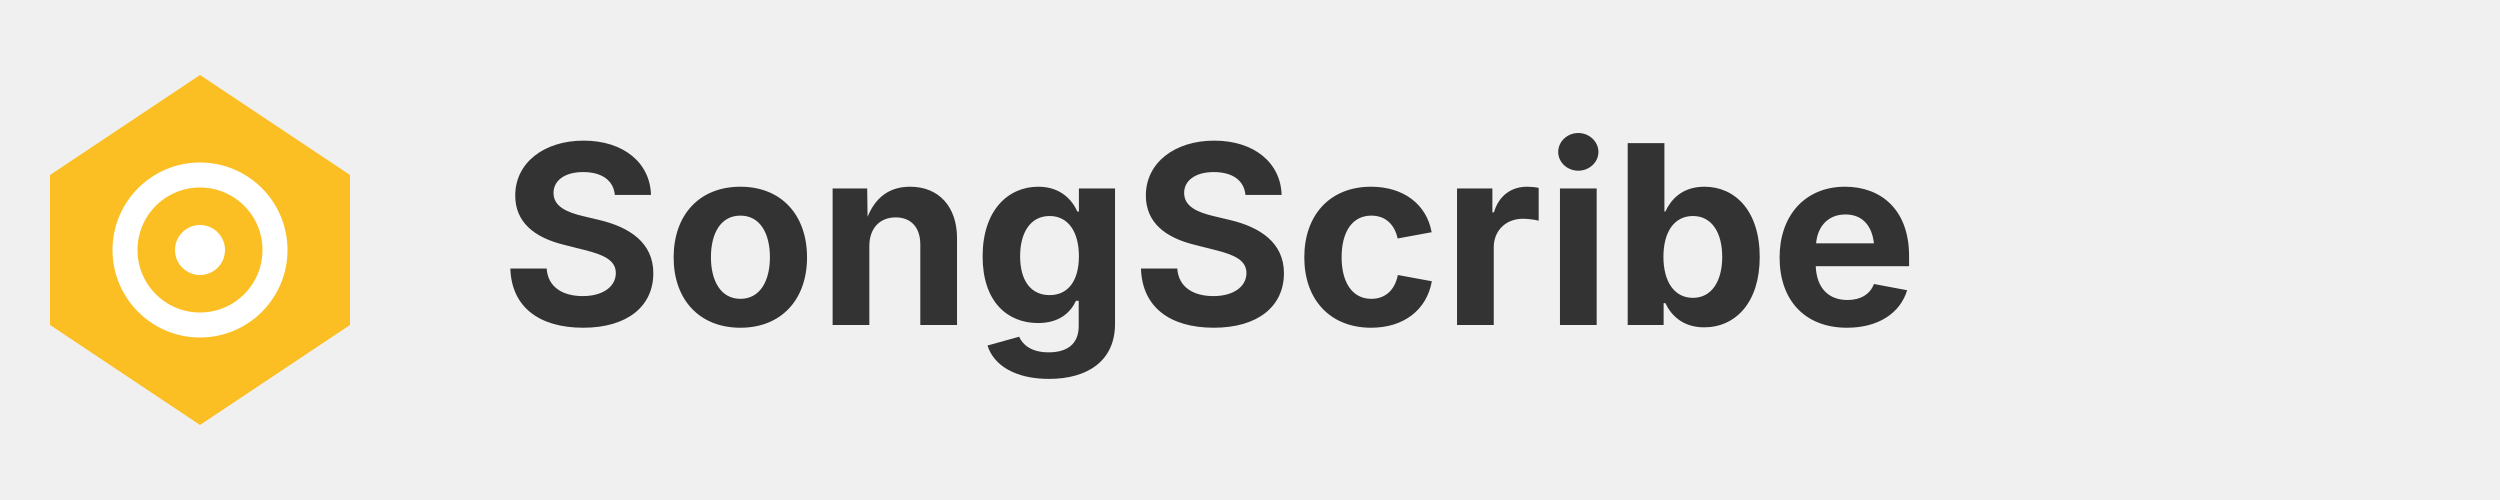
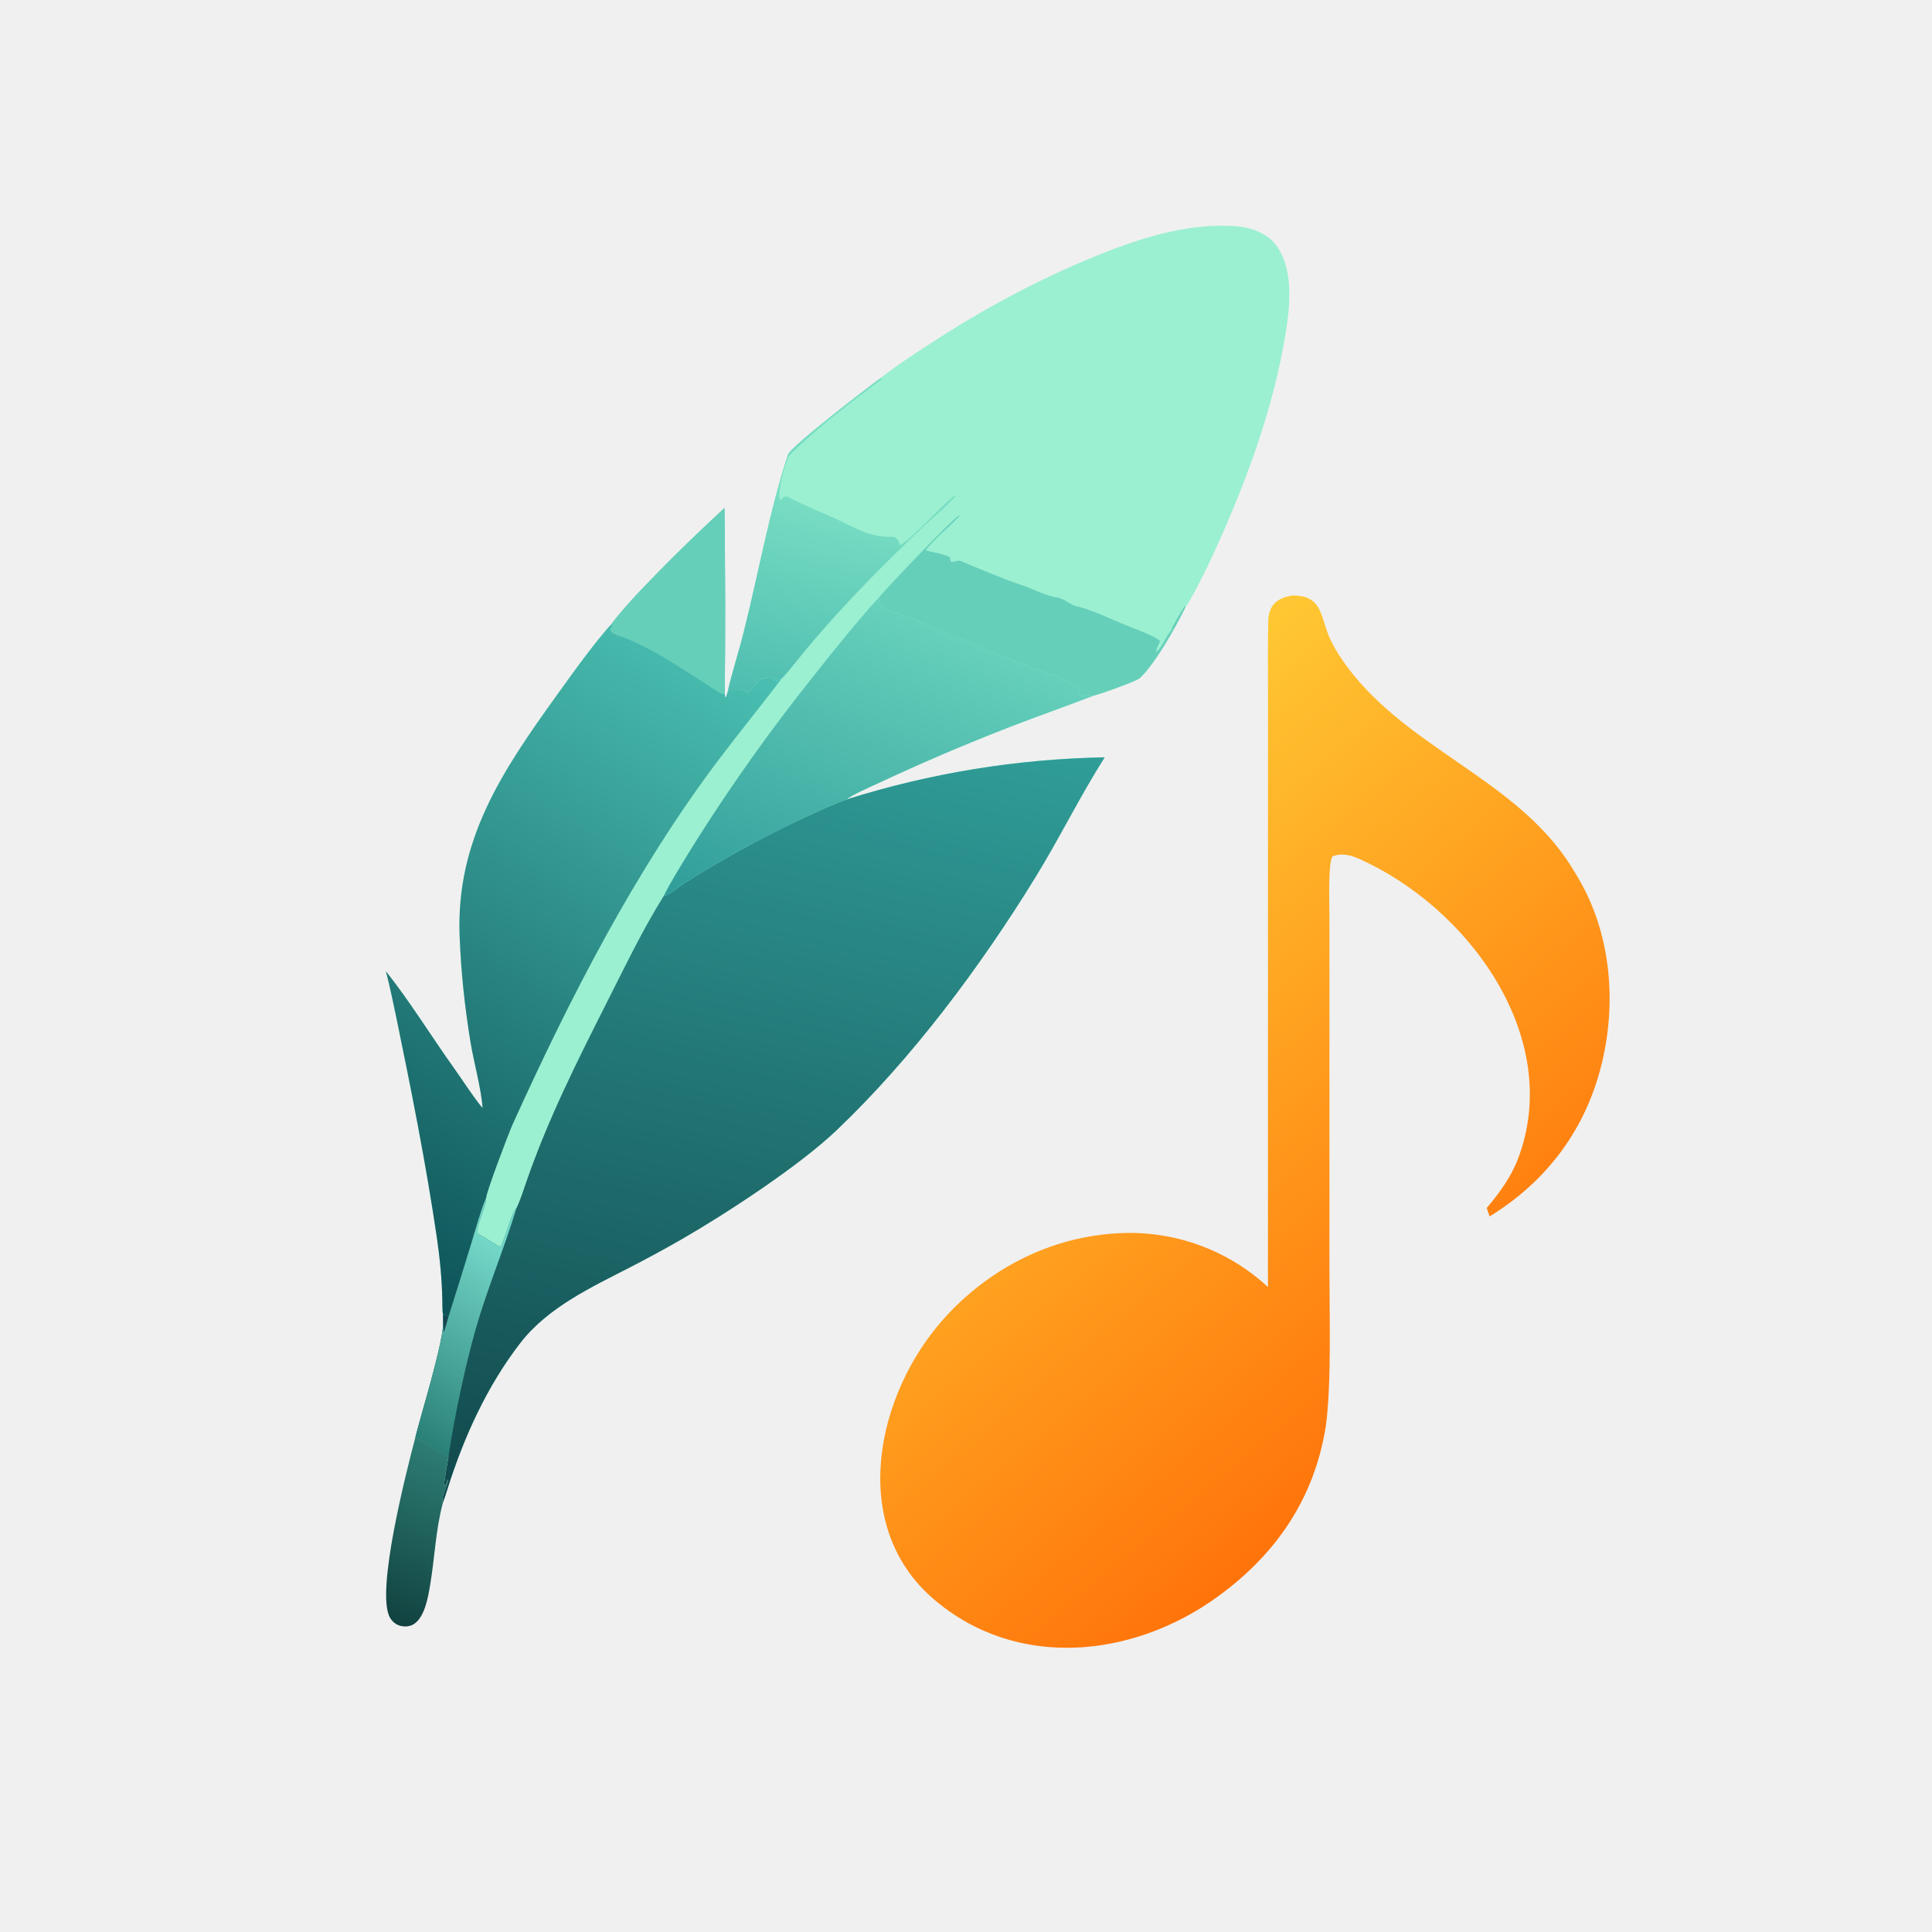
- <svg xmlns="http://www.w3.org/2000/svg" width="200" height="40" viewBox="0 0 200 40" fill="none">
-   <g transform="translate(0, 4)">
-     <path d="M16 2L28 10V22L16 30L4 22V10L16 2Z" fill="#FBBF24" />
-     <circle cx="16" cy="16" r="6" fill="none" stroke="white" stroke-width="2" />
-     <circle cx="16" cy="16" r="2" fill="white" />
+ <svg xmlns="http://www.w3.org/2000/svg" xml:space="preserve" width="1024" height="1024" viewBox="59 104.5 1024 1024">
+   <path d="M933.819 400.495c14.354-11.574 31.267-22.461 46.603-32.59 61.178-40.406 126.738-75.591 195.128-102.03 42.83-16.558 89.1-29.507 135.33-25.999 14.72 1.118 32.13 7.136 41.26 19.335 18.65 24.111 15.73 61.525 11.32 90.039-13.29 85.849-45.39 170.008-82.08 248.368-4.29 9.162-19.39 39.223-24.79 46.215-10.45 21.026-31.22 58.684-48.34 75.011-3.3 3.156-42.39 17.142-49.05 18.583-28.84 11.158-58.04 21.283-86.97 32.529a2203 2203 0 0 0-141.655 60.488c-6.218 2.898-28.946 12.778-32.635 16.812a967.4 967.4 0 0 1 273.1-44.454c-26.52 41.821-47.8 85.456-73.47 127.214-58.1 94.494-130.465 191.654-210.864 268.224-39.53 37.65-116.575 88.05-163.41 115.03a1328 1328 0 0 1-54.837 29.85c-41.252 21.26-87.468 42.56-116.667 80.22-35.306 45.53-59.785 99.48-77.132 154.14-1.567 4.96-3.271 10.56-5.133 15.39-2.495-5.63 4.174-16.07 5.644-24.5-1.804.44-.752 4.68-4.232 6.78-.752-3.03 3.607-25.89 4.505-31.11-8.544-2.06-23.519-14.91-35.075-20.7 7.916-30.64 26.595-90.34 29.461-118.6l-.202-10.74c-.8-4.55-.665-10.89-.758-15.71-.431-22.21-2.525-44.17-5.754-66.18-11.514-78.45-27.107-156.37-43.105-234-3.333-16.18-6.819-32.57-10.916-48.55 25.457 32.04 48.368 69.39 72.222 102.78 10.03 14.04 19.196 28.83 30.164 42.25-.848-18.47-9.45-49.7-12.675-69.54-6.223-38.27-10.087-74.22-11.578-112.843-3.936-102.004 45.316-174.936 102.141-254.016 15.232-21.197 42.155-59.024 59.337-77.177 5.211-7.738 20.663-24.806 27.364-31.926 29.216-31.041 60.596-61.563 91.863-90.495.868 64.277.993 132.227.329 196.528l.42 3.75.786.177 1.677-4.668c3.428-16.985 12.227-44.396 17.125-64.03 15.509-61.511 27.305-128.856 47.083-188.632 2.853-8.622 88.804-74.382 98.466-81.223" style="stroke:none;stroke-width:1;stroke-dasharray:none;stroke-linecap:butt;stroke-dashoffset:0;stroke-linejoin:miter;stroke-miterlimit:4;fill:#9bf0d1;fill-rule:nonzero;opacity:1" transform="matrix(.5 0 0 .5 59 104.5)" />
+   <g transform="matrix(.5 0 0 .5 461.85 703.42)">
+     <linearGradient id="SVGID_SVGID_Gradient7_44_52" x1="716.177" x2="919.003" y1="1623.26" y2="746.622" gradientUnits="userSpaceOnUse">
+       <stop offset="0%" style="stop-color:#124a4e;stop-opacity:1" />
+       <stop offset="100%" style="stop-color:#309d98;stop-opacity:1" />
+     </linearGradient>
+     <path d="M897.94 847.256a967.4 967.4 0 0 1 273.1-44.454c-26.52 41.821-47.8 85.456-73.47 127.214-58.1 94.494-130.465 191.654-210.864 268.224-39.53 37.65-116.575 88.05-163.41 115.03a1328 1328 0 0 1-54.837 29.85c-41.252 21.26-87.468 42.56-116.667 80.22-35.306 45.53-59.785 99.48-77.132 154.14-1.567 4.96-3.271 10.56-5.133 15.39-2.495-5.63 4.174-16.07 5.644-24.5-1.804.44-.752 4.68-4.232 6.78-.752-3.03 3.607-25.89 4.505-31.11-8.544-2.06-23.519-14.91-35.075-20.7 7.916-30.64 26.595-90.34 29.461-118.6l-.202-10.74c3.716-.19 1.821-.44 5.692 1.96a7643 7643 0 0 0 24.329-78.29c3.857-12.63 10.703-37.08 15.738-48.21.352 10.24-12.295 32.27-8.62 38.62 5.348 2.13 22.195 14.15 24.064 13.79 4.197-8.51 12.148-37.88 16.659-41.23 3.436-6.53 8.119-21.07 10.621-28.36 22.618-65.42 53.696-127.48 84.906-189.14 18.849-37.24 38.222-77.748 60.42-113.132 9.262-2.887 13.8-8.593 21.7-13.589 48.271-30.526 98.384-57.283 150.652-80.303 7.066-3.112 14.852-6.365 22.151-8.86" style="stroke:none;stroke-width:1;stroke-dasharray:none;stroke-linecap:butt;stroke-dashoffset:0;stroke-linejoin:miter;stroke-miterlimit:4;fill:url(#SVGID_SVGID_Gradient7_44_52);fill-rule:nonzero;opacity:1" transform="translate(-805.7 -1197.84)" />
  </g>
-   <text x="40" y="26" font-family="Inter, sans-serif" font-size="20" font-weight="700" fill="#333333">SongScribe</text>
+   <g transform="matrix(.5 0 0 .5 305.96 807.88)">
+     <linearGradient id="SVGID_SVGID_Gradient6_45_53" x1="430.991" x2="545.801" y1="1518.01" y2="1331.33" gradientUnits="userSpaceOnUse">
+       <stop offset="0%" style="stop-color:#2a8077;stop-opacity:1" />
+       <stop offset="100%" style="stop-color:#74d8c9;stop-opacity:1" />
+     </linearGradient>
+     <path d="M475.32 1395.96a7643 7643 0 0 0 24.329-78.29c3.857-12.63 10.703-37.08 15.738-48.21.352 10.24-12.295 32.27-8.62 38.62 5.348 2.13 22.195 14.15 24.064 13.79 4.197-8.51 12.148-37.88 16.659-41.23-12.536 41.37-31.081 85.96-42.929 127.18-11.219 39.03-23.309 96.12-29.117 136.22-8.544-2.06-23.519-14.91-35.075-20.7 7.916-30.64 26.595-90.34 29.461-118.6l-.202-10.74c3.716-.19 1.821-.44 5.692 1.96" style="stroke:none;stroke-width:1;stroke-dasharray:none;stroke-linecap:butt;stroke-dashoffset:0;stroke-linejoin:miter;stroke-miterlimit:4;fill:url(#SVGID_SVGID_Gradient6_45_53);fill-rule:nonzero;opacity:1" transform="translate(-493.93 -1406.75)" />
+   </g>
+   <path d="M469.628 1394c3.716-.19 1.821-.44 5.692 1.96-.88 2.89-3.966 15.02-5.073 15.98l-.417-7.2z" style="stroke:none;stroke-width:1;stroke-dasharray:none;stroke-linecap:butt;stroke-dashoffset:0;stroke-linejoin:miter;stroke-miterlimit:4;fill:#164751;fill-rule:nonzero;opacity:1" transform="matrix(.5 0 0 .5 59.005 104.505)" />
+   <g transform="matrix(.5 0 0 .5 368.39 588.14)">
+     <linearGradient id="SVGID_SVGID_Gradient5_46_54" x1="369.025" x2="761.194" y1="1331.1" y2="682.821" gradientUnits="userSpaceOnUse">
+       <stop offset="0%" style="stop-color:#0d5358;stop-opacity:1" />
+       <stop offset="100%" style="stop-color:#4abfb2;stop-opacity:1" />
+     </linearGradient>
+     <path d="M767.933 538.593c.868 64.277.993 132.227.329 196.528l.42 3.75.786.177 1.677-4.668 2.396-2.829c6.326.771 15.21-2.07 18.849 2.928 4.108-2.695 9.958-10.517 13.331-14.636 7.805-.323 13.864-4.25 17.693 2.556 1.567-1.496 3.1-2.125 5.049-3.023-21.638 28.844-44.804 57.007-66.55 85.852-88.849 117.851-157.705 252.502-218.514 386.652-4.15 9.15-27.573 71.04-28.012 77.58-5.035 11.13-11.881 35.58-15.738 48.21-7.97 26.14-16.08 52.24-24.329 78.29-3.871-2.4-1.976-2.15-5.692-1.96-.8-4.55-.665-10.89-.758-15.71-.431-22.21-2.525-44.17-5.754-66.18-11.514-78.45-27.107-156.37-43.105-234-3.333-16.18-6.819-32.57-10.916-48.55 25.457 32.04 48.368 69.39 72.222 102.78 10.03 14.04 19.196 28.83 30.164 42.25-.848-18.47-9.45-49.7-12.675-69.54-6.223-38.27-10.087-74.22-11.578-112.843-3.936-102.004 45.316-174.936 102.141-254.016 15.232-21.197 42.155-59.024 59.337-77.177 5.211-7.738 20.663-24.806 27.364-31.926 29.216-31.041 60.596-61.563 91.863-90.495" style="stroke:none;stroke-width:1;stroke-dasharray:none;stroke-linecap:butt;stroke-dashoffset:0;stroke-linejoin:miter;stroke-miterlimit:4;fill:url(#SVGID_SVGID_Gradient5_46_54);fill-rule:nonzero;opacity:1" transform="translate(-618.78 -967.28)" />
+   </g>
+   <path d="M767.933 538.593c.868 64.277.993 132.227.329 196.528l-1.794.933c-7.348-3.394-15.48-9.518-22.539-13.9-13.755-8.541-27.551-17.883-41.502-26.05a350 350 0 0 0-38.484-19.405c-5.67-2.495-15.66-3.586-17.463-9.48 2.068-2.662 2.117-2.836 2.226-6.205 5.211-7.738 20.663-24.806 27.364-31.926 29.216-31.041 60.596-61.563 91.863-90.495" style="stroke:none;stroke-width:1;stroke-dasharray:none;stroke-linecap:butt;stroke-dashoffset:0;stroke-linejoin:miter;stroke-miterlimit:4;fill:#66cfba;fill-rule:nonzero;opacity:1" transform="matrix(.5 0 0 .5 59 104.5)" />
+   <g transform="matrix(.5 0 0 .5 524.66 500.31)">
+     <linearGradient id="SVGID_SVGID_Gradient4_47_55" x1="865.095" x2="997.836" y1="1007.17" y2="664.086" gradientUnits="userSpaceOnUse">
+       <stop offset="0%" style="stop-color:#319d9a;stop-opacity:1" />
+       <stop offset="100%" style="stop-color:#67d1bc;stop-opacity:1" />
+     </linearGradient>
+     <path d="M931.753 633.238c-.845 5.058 1.976 9.877 6.745 12.314 4.487 2.293 10.105 3.643 14.874 5.461 4.906 1.871 10.076 3.33 14.988 5.252 12.944 5.064 25.21 11.783 38.17 16.819.38.145 1.61 4.067 1.72 4.465l1.58.95c.99-1.063 1.99-2.655 3.08-2.508 13.33 2.229 26.53 11.033 38.95 15.738 11.95 4.527 23.51 8.864 35.36 13.632 17.75 7.147 40.28 11.37 55.43 23.73 1.34 2.9 1.12 3.893 1.12 7.039l1.24 1.916c3.88-.204 11.61-1.612 14.19-.619-28.84 11.158-58.04 21.283-86.97 32.529a2203 2203 0 0 0-141.655 60.488c-6.218 2.898-28.946 12.778-32.635 16.812-7.299 2.495-15.085 5.748-22.151 8.86-52.268 23.02-102.381 49.777-150.652 80.303-7.9 4.996-12.438 10.702-21.7 13.589 6.339-13.416 25.522-44.256 33.48-57.073A1927 1927 0 0 1 860.704 718.76c21.969-27.863 47.259-59.377 71.049-85.522" style="stroke:none;stroke-width:1;stroke-dasharray:none;stroke-linecap:butt;stroke-dashoffset:0;stroke-linejoin:miter;stroke-miterlimit:4;fill:url(#SVGID_SVGID_Gradient4_47_55);fill-rule:nonzero;opacity:1" transform="translate(-931.32 -791.62)" />
+   </g>
+   <path d="M931.753 633.238c9.57-11.428 76.537-82.044 85.597-87.408-.46 3.869-34.633 31.674-35.656 37.888 5.004 1.064 22.926 4.52 25.486 7.385.09 2.302-.04 2.892 1.38 4.738 1.7-.369 7.95-1.913 9.27-1.369 22.1 9.102 43.56 18.574 66.33 26.15 11.61 3.866 23.84 10.872 36.21 12.751 8.9 1.353 14.54 8.76 23.18 9.782 19.82 5.462 39.68 16.008 59.05 23.162 6.58 2.431 23.51 9.154 27.2 13.416-1.29 2.823-4.79 9.068-4.34 11.424 5.39-2.913 11.61-18.731 16.72-23.723.23-.225.37-2.272.5-2.457 1.69-3.431 11.95-21.459 13.56-22.513l.35 1.369c-10.45 21.026-31.22 58.684-48.34 75.011-3.3 3.156-42.39 17.142-49.05 18.583-2.58-.993-10.31.415-14.19.619l-1.24-1.916c0-3.146.22-4.139-1.12-7.039-15.15-12.36-37.68-16.583-55.43-23.73-11.85-4.768-23.41-9.105-35.36-13.632-12.42-4.705-25.62-13.509-38.95-15.738-1.09-.147-2.09 1.445-3.08 2.508l-1.58-.95c-.11-.398-1.34-4.32-1.72-4.465-12.96-5.036-25.226-11.755-38.17-16.819-4.912-1.922-10.082-3.381-14.988-5.252-4.769-1.818-10.387-3.168-14.874-5.461-4.769-2.437-7.59-7.256-6.745-12.314" style="stroke:none;stroke-width:1;stroke-dasharray:none;stroke-linecap:butt;stroke-dashoffset:0;stroke-linejoin:miter;stroke-miterlimit:4;fill:#66cfba;fill-rule:nonzero;opacity:1" transform="matrix(.5 0 0 .5 59 104.5)" />
+   <g transform="matrix(.5 0 0 .5 505.02 388.24)">
+     <linearGradient id="SVGID_SVGID_Gradient3_48_56" x1="842.467" x2="891.733" y1="747.454" y2="538.753" gradientUnits="userSpaceOnUse">
+       <stop offset="0%" style="stop-color:#4ebdb0;stop-opacity:1" />
+       <stop offset="100%" style="stop-color:#78ddc3;stop-opacity:1" />
+     </linearGradient>
+     <path d="m933.819 400.495.299 1.856c-32.991 24.793-67.552 50.766-96.789 79.886-4.166 4.149-13.739 39.734-10.473 47.183l1.584.992.555-2.35c1.605-.84 4.159-2.559 6.057-1.534 16.084 8.695 33.112 15.409 49.626 22.883 21.853 9.89 37.535 20.912 62.681 19.602 3.44 1.765 3.619 2.337 5.797 5.41l.129.998c.208 1.518.113.932.493 2.554 11.968-4.938 51.762-50.458 59.152-52.847-.77 3.822-27.92 27.179-32.325 31.374-47.911 45.631-94.426 92.366-135.926 144.002-2.723 3.388-13.634 16.999-16.216 18.872-1.949.898-3.482 1.527-5.049 3.023-3.829-6.806-9.888-2.879-17.693-2.556-3.373 4.119-9.223 11.941-13.331 14.636-3.639-4.998-12.523-2.157-18.849-2.928l-2.396 2.829c3.428-16.985 12.227-44.396 17.125-64.03 15.509-61.511 27.305-128.856 47.083-188.632 2.853-8.622 88.804-74.382 98.466-81.223" style="stroke:none;stroke-width:1;stroke-dasharray:none;stroke-linecap:butt;stroke-dashoffset:0;stroke-linejoin:miter;stroke-miterlimit:4;fill:url(#SVGID_SVGID_Gradient3_48_56);fill-rule:nonzero;opacity:1" transform="translate(-892.04 -567.49)" />
+   </g>
+   <g transform="matrix(.5 0 0 .5 718.84 698.99)">
+     <linearGradient id="SVGID_SVGID_Gradient2_49_57" x1="1500.99" x2="1009.6" y1="1514.62" y2="926.364" gradientUnits="userSpaceOnUse">
+       <stop offset="0%" style="stop-color:#ff740a;stop-opacity:1" />
+       <stop offset="100%" style="stop-color:#ffc833;stop-opacity:1" />
+     </linearGradient>
+     <path d="M1369.91 631.23c30.04-.096 29.56 18.791 37.88 40.893 5.53 14.672 17.43 31.55 27.27 43.65 67.49 83.032 180.63 115.391 235.18 210.426 36.83 59.222 44 133.131 27.94 200.211-16.8 70.18-58.16 125.64-119.16 163.07-.95-2.97-2.03-6.03-3.04-8.99 13.24-15.52 25.93-33.02 33.19-52.17 49.01-129.13-53.75-267.467-169.4-318.308-8.67-3.814-18.39-5.953-27.19-2.184-4.96 5.841-3.34 52.904-3.34 63.879l.04 93.213-.03 280.92c-.01 48.26 2.25 118.95-3.67 164.91-11.94 76.96-52.19 136.25-114.5 181.56-89.56 65.12-212.63 78.4-300.793 3.32-91.819-78.2-61.652-217.83 10.373-297.94 47.76-53.19 113.89-87.15 186.19-90.46a215.44 215.44 0 0 1 157.22 57.07l.02-475.556.04-152.312c0-25.885-.24-51.817.27-77.689.34-17.274 9.2-24.854 25.51-27.513" style="stroke:none;stroke-width:1;stroke-dasharray:none;stroke-linecap:butt;stroke-dashoffset:0;stroke-linejoin:miter;stroke-miterlimit:4;fill:url(#SVGID_SVGID_Gradient2_49_57);fill-rule:nonzero;opacity:1" transform="translate(-1319.68 -1188.98)" />
+   </g>
+   <g transform="matrix(.5 0 0 .5 280.19 916.36)">
+     <linearGradient id="SVGID_SVGID_Gradient1_50_58" x1="401.128" x2="478.173" y1="1710.65" y2="1540.37" gradientUnits="userSpaceOnUse">
+       <stop offset="0%" style="stop-color:#114240;stop-opacity:1" />
+       <stop offset="100%" style="stop-color:#2d7d74;stop-opacity:1" />
+     </linearGradient>
+     <path d="M440.369 1523.34c11.556 5.79 26.531 18.64 35.075 20.7-.898 5.22-5.257 28.08-4.505 31.11 3.48-2.1 2.428-6.34 4.232-6.78-1.47 8.43-8.139 18.87-5.644 24.5-7.772 28.59-8.69 58.81-13.669 87.96-2.139 12.53-5.624 33.16-17.013 40.66-4.203 2.77-9.493 3.15-14.305 1.97-4.792-1.18-8.598-4.34-11.069-8.55-15.771-26.9 17.622-156.2 26.898-191.57" style="stroke:none;stroke-width:1;stroke-dasharray:none;stroke-linecap:butt;stroke-dashoffset:0;stroke-linejoin:miter;stroke-miterlimit:4;fill:url(#SVGID_SVGID_Gradient1_50_58);fill-rule:nonzero;opacity:1" transform="translate(-442.37 -1623.72)" />
+   </g>
</svg>
